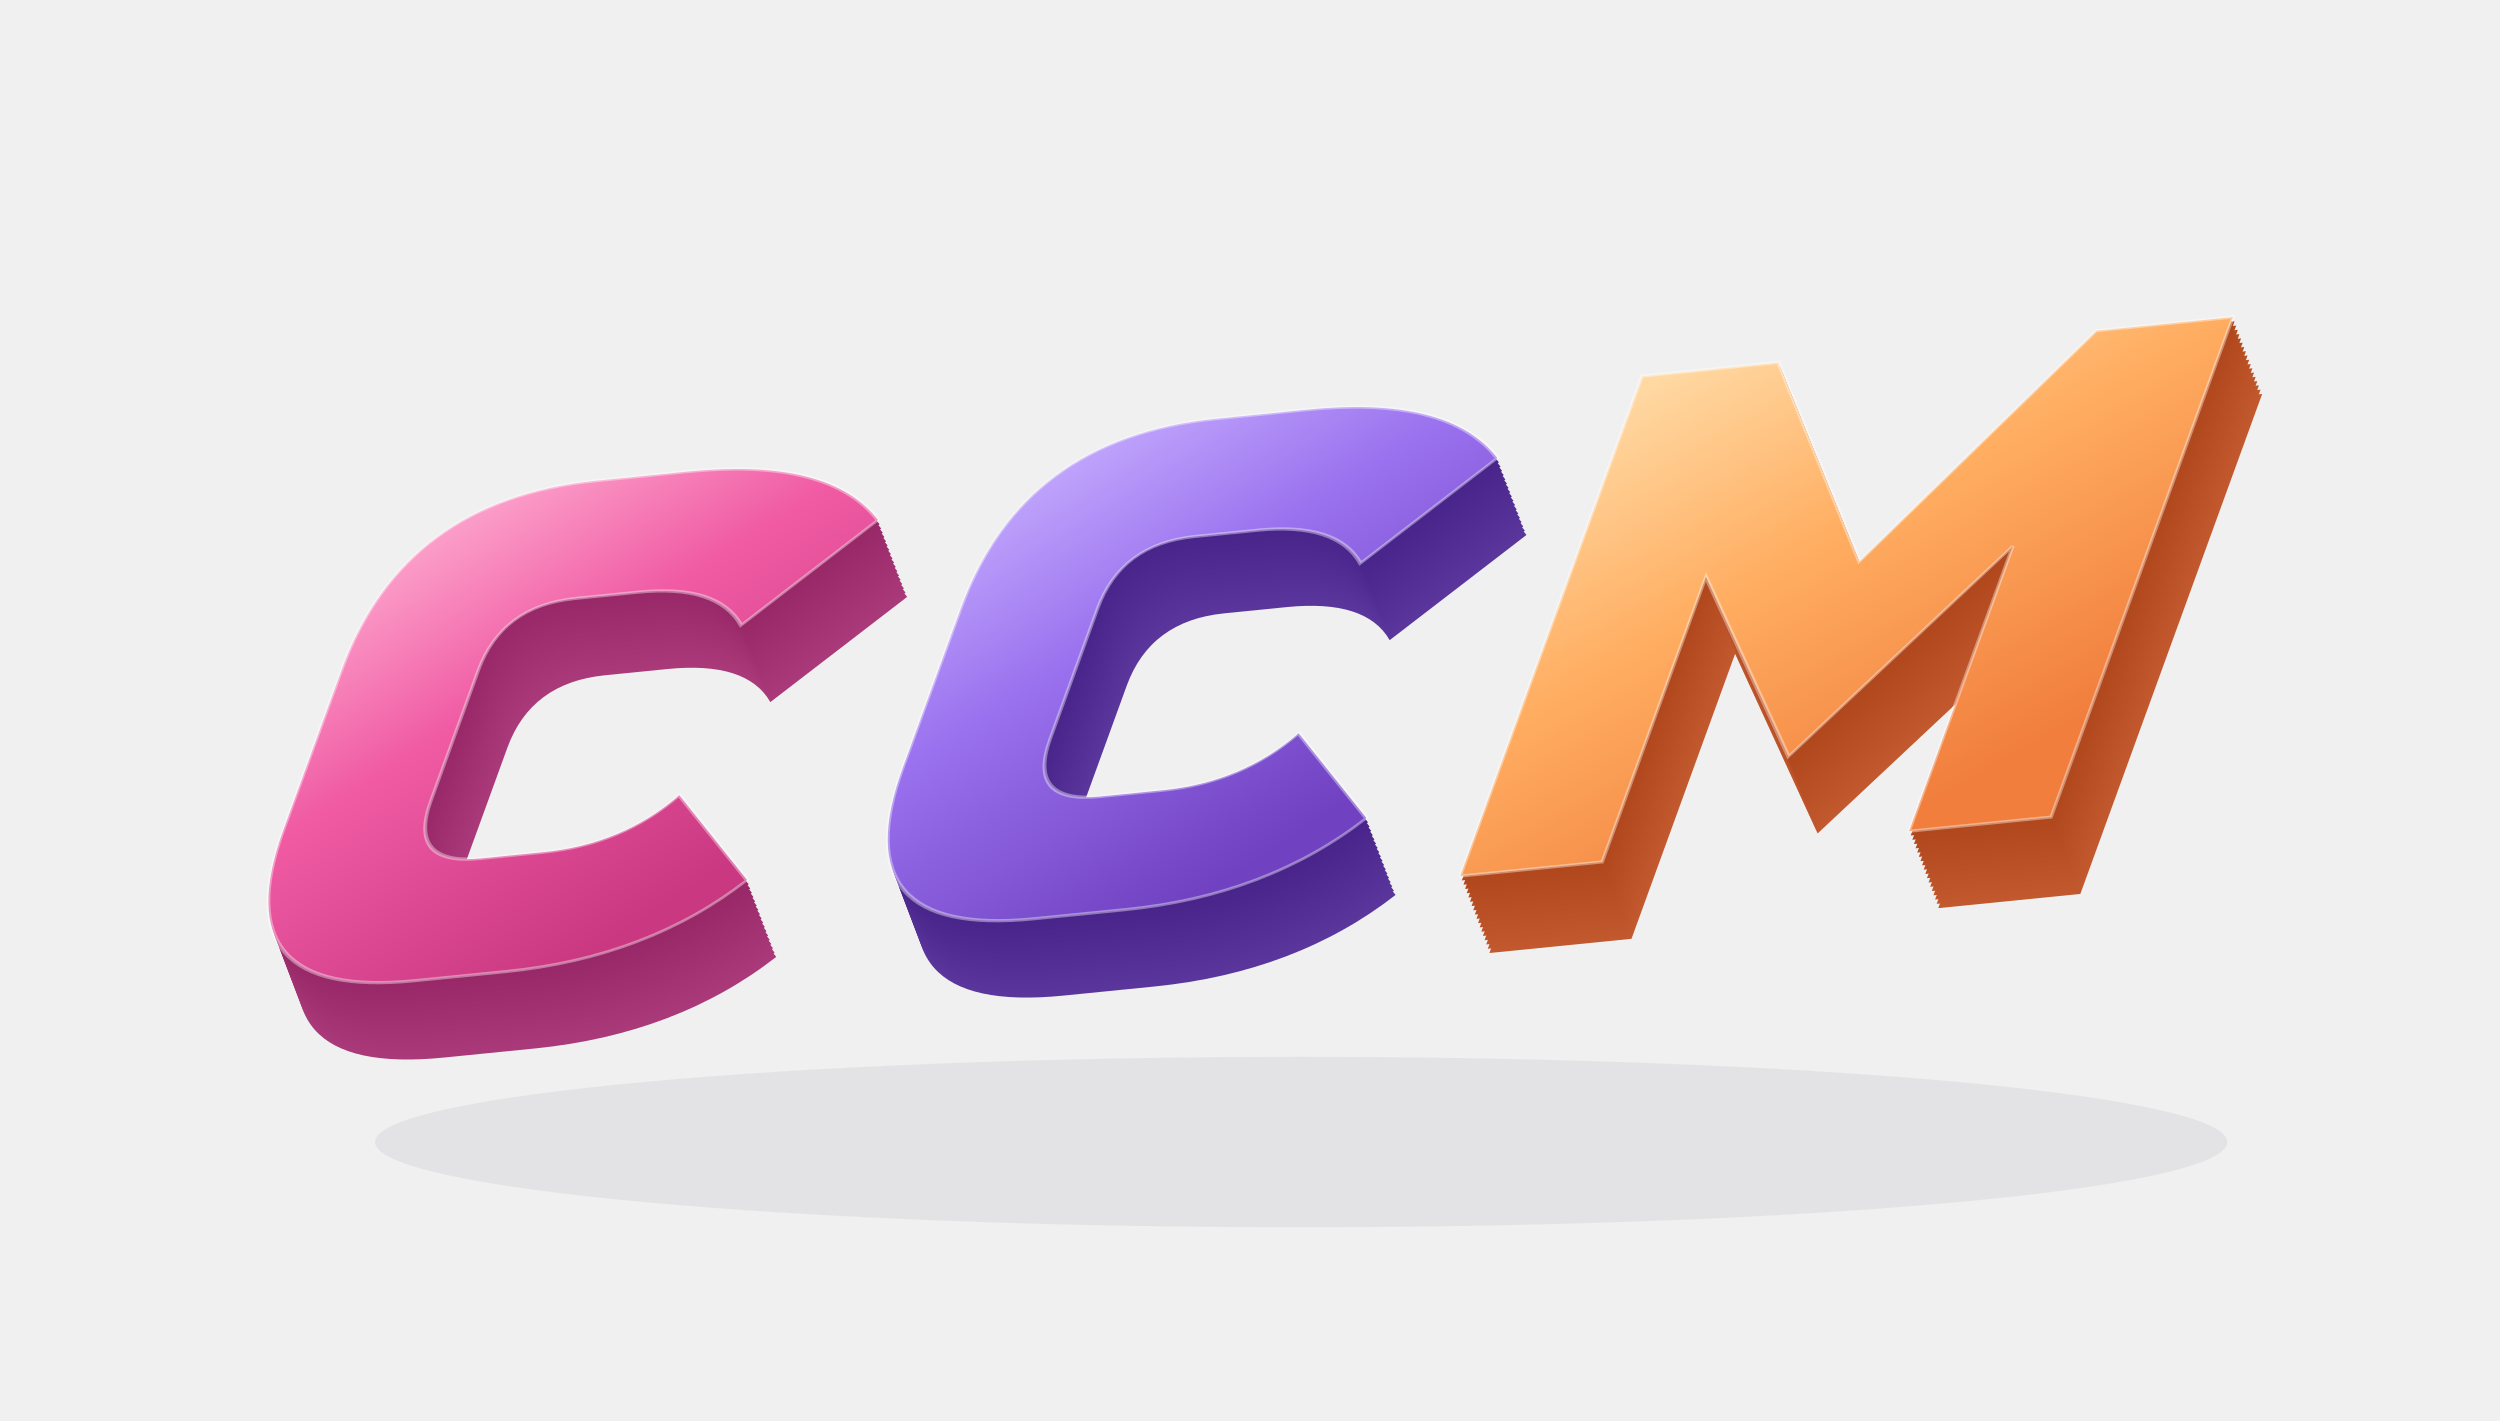
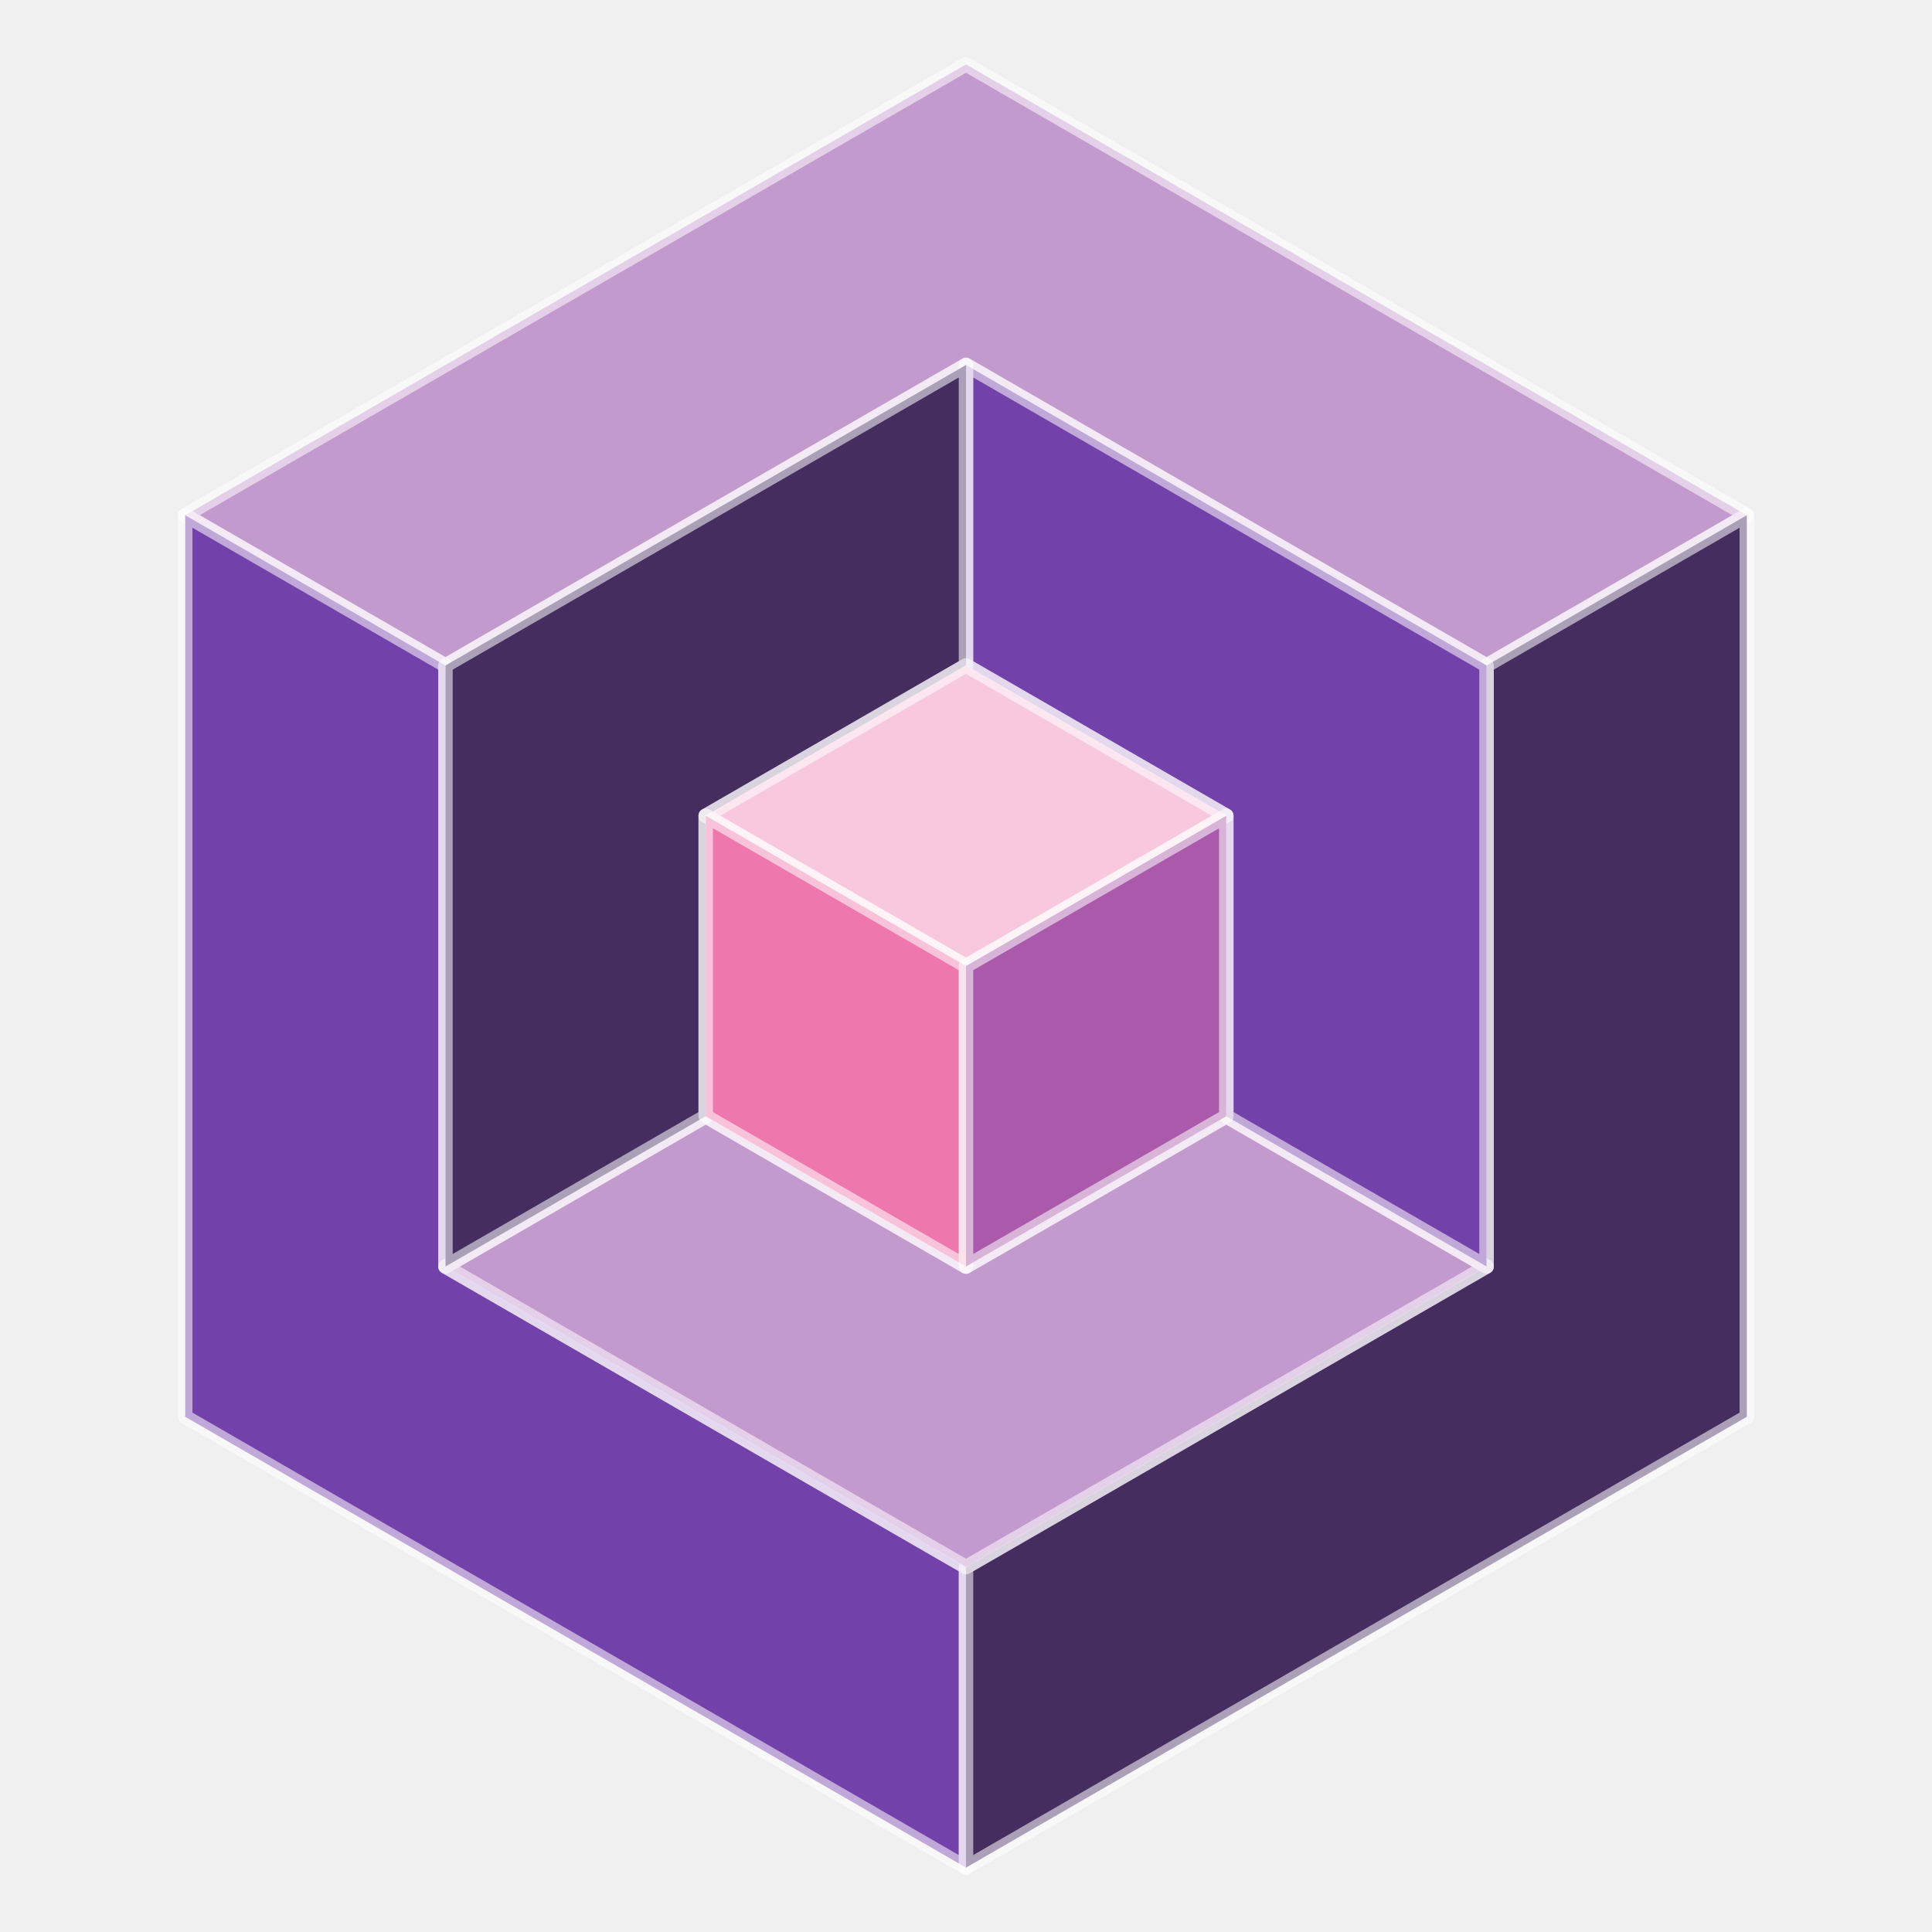
- <svg xmlns="http://www.w3.org/2000/svg" viewBox="0 0 440 250" role="img" aria-labelledby="ccm-logo-title ccm-logo-desc">
-   <defs>
-     <linearGradient id="ccm-pink" x1="0" y1="0" x2=".7" y2="1">
-       <stop stop-color="#ffb1d3" />
-       <stop offset=".45" stop-color="#f05ba4" />
-       <stop offset="1" stop-color="#c93881" />
-     </linearGradient>
-     <linearGradient id="ccm-purple" x1="0" y1="0" x2=".7" y2="1">
-       <stop stop-color="#c9b1ff" />
-       <stop offset=".45" stop-color="#9970ee" />
-       <stop offset="1" stop-color="#7041c1" />
-     </linearGradient>
-     <linearGradient id="ccm-orange" x1="0" y1="0" x2=".7" y2="1">
-       <stop stop-color="#ffdaa5" />
-       <stop offset=".45" stop-color="#ffae62" />
-       <stop offset="1" stop-color="#f17e3d" />
-     </linearGradient>
-   </defs>
-   <ellipse cx="229" cy="201" rx="163" ry="15" fill="#33204f" opacity=".07" />
-   <g transform="matrix(1 -.10 -.32 .88 71 88)">
-     <g transform="translate(0 0)">
-       <path d="M88 14 Q75 0 50 0 H34 Q0 0 0 34 V66 Q0 100 34 100 H50 Q75 100 88 86 L70 67 Q63 76 49 76 H38 Q25 76 25 63 V37 Q25 24 38 24 H49 Q63 24 70 33 Z" transform="translate(10.44 16.56)" fill="#a93979" />
-       <path d="M88 14 Q75 0 50 0 H34 Q0 0 0 34 V66 Q0 100 34 100 H50 Q75 100 88 86 L70 67 Q63 76 49 76 H38 Q25 76 25 63 V37 Q25 24 38 24 H49 Q63 24 70 33 Z" transform="translate(9.86 15.64)" fill="#a83878" />
-       <path d="M88 14 Q75 0 50 0 H34 Q0 0 0 34 V66 Q0 100 34 100 H50 Q75 100 88 86 L70 67 Q63 76 49 76 H38 Q25 76 25 63 V37 Q25 24 38 24 H49 Q63 24 70 33 Z" transform="translate(9.28 14.72)" fill="#a73777" />
-       <path d="M88 14 Q75 0 50 0 H34 Q0 0 0 34 V66 Q0 100 34 100 H50 Q75 100 88 86 L70 67 Q63 76 49 76 H38 Q25 76 25 63 V37 Q25 24 38 24 H49 Q63 24 70 33 Z" transform="translate(8.70 13.80)" fill="#a63676" />
-       <path d="M88 14 Q75 0 50 0 H34 Q0 0 0 34 V66 Q0 100 34 100 H50 Q75 100 88 86 L70 67 Q63 76 49 76 H38 Q25 76 25 63 V37 Q25 24 38 24 H49 Q63 24 70 33 Z" transform="translate(8.12 12.88)" fill="#a53575" />
-       <path d="M88 14 Q75 0 50 0 H34 Q0 0 0 34 V66 Q0 100 34 100 H50 Q75 100 88 86 L70 67 Q63 76 49 76 H38 Q25 76 25 63 V37 Q25 24 38 24 H49 Q63 24 70 33 Z" transform="translate(7.54 11.96)" fill="#a43474" />
-       <path d="M88 14 Q75 0 50 0 H34 Q0 0 0 34 V66 Q0 100 34 100 H50 Q75 100 88 86 L70 67 Q63 76 49 76 H38 Q25 76 25 63 V37 Q25 24 38 24 H49 Q63 24 70 33 Z" transform="translate(6.96 11.04)" fill="#a33373" />
-       <path d="M88 14 Q75 0 50 0 H34 Q0 0 0 34 V66 Q0 100 34 100 H50 Q75 100 88 86 L70 67 Q63 76 49 76 H38 Q25 76 25 63 V37 Q25 24 38 24 H49 Q63 24 70 33 Z" transform="translate(6.38 10.12)" fill="#a23272" />
-       <path d="M88 14 Q75 0 50 0 H34 Q0 0 0 34 V66 Q0 100 34 100 H50 Q75 100 88 86 L70 67 Q63 76 49 76 H38 Q25 76 25 63 V37 Q25 24 38 24 H49 Q63 24 70 33 Z" transform="translate(5.80 9.20)" fill="#a13171" />
-       <path d="M88 14 Q75 0 50 0 H34 Q0 0 0 34 V66 Q0 100 34 100 H50 Q75 100 88 86 L70 67 Q63 76 49 76 H38 Q25 76 25 63 V37 Q25 24 38 24 H49 Q63 24 70 33 Z" transform="translate(5.22 8.28)" fill="#a03070" />
-       <path d="M88 14 Q75 0 50 0 H34 Q0 0 0 34 V66 Q0 100 34 100 H50 Q75 100 88 86 L70 67 Q63 76 49 76 H38 Q25 76 25 63 V37 Q25 24 38 24 H49 Q63 24 70 33 Z" transform="translate(4.64 7.36)" fill="#9f2f6f" />
-       <path d="M88 14 Q75 0 50 0 H34 Q0 0 0 34 V66 Q0 100 34 100 H50 Q75 100 88 86 L70 67 Q63 76 49 76 H38 Q25 76 25 63 V37 Q25 24 38 24 H49 Q63 24 70 33 Z" transform="translate(4.06 6.44)" fill="#9e2e6e" />
-       <path d="M88 14 Q75 0 50 0 H34 Q0 0 0 34 V66 Q0 100 34 100 H50 Q75 100 88 86 L70 67 Q63 76 49 76 H38 Q25 76 25 63 V37 Q25 24 38 24 H49 Q63 24 70 33 Z" transform="translate(3.48 5.52)" fill="#9d2d6d" />
-       <path d="M88 14 Q75 0 50 0 H34 Q0 0 0 34 V66 Q0 100 34 100 H50 Q75 100 88 86 L70 67 Q63 76 49 76 H38 Q25 76 25 63 V37 Q25 24 38 24 H49 Q63 24 70 33 Z" transform="translate(2.90 4.60)" fill="#9c2c6c" />
-       <path d="M88 14 Q75 0 50 0 H34 Q0 0 0 34 V66 Q0 100 34 100 H50 Q75 100 88 86 L70 67 Q63 76 49 76 H38 Q25 76 25 63 V37 Q25 24 38 24 H49 Q63 24 70 33 Z" transform="translate(2.32 3.68)" fill="#9b2b6b" />
-       <path d="M88 14 Q75 0 50 0 H34 Q0 0 0 34 V66 Q0 100 34 100 H50 Q75 100 88 86 L70 67 Q63 76 49 76 H38 Q25 76 25 63 V37 Q25 24 38 24 H49 Q63 24 70 33 Z" transform="translate(1.74 2.76)" fill="#9a2a6a" />
-       <path d="M88 14 Q75 0 50 0 H34 Q0 0 0 34 V66 Q0 100 34 100 H50 Q75 100 88 86 L70 67 Q63 76 49 76 H38 Q25 76 25 63 V37 Q25 24 38 24 H49 Q63 24 70 33 Z" transform="translate(1.16 1.84)" fill="#992969" />
-       <path d="M88 14 Q75 0 50 0 H34 Q0 0 0 34 V66 Q0 100 34 100 H50 Q75 100 88 86 L70 67 Q63 76 49 76 H38 Q25 76 25 63 V37 Q25 24 38 24 H49 Q63 24 70 33 Z" transform="translate(0.58 0.92)" fill="#982868" />
-       <path d="M88 14 Q75 0 50 0 H34 Q0 0 0 34 V66 Q0 100 34 100 H50 Q75 100 88 86 L70 67 Q63 76 49 76 H38 Q25 76 25 63 V37 Q25 24 38 24 H49 Q63 24 70 33 Z" fill="url(#ccm-pink)" stroke="#fff" stroke-opacity=".38" stroke-width=".65" />
-     </g>
-     <g transform="translate(109 0)">
-       <path d="M88 14 Q75 0 50 0 H34 Q0 0 0 34 V66 Q0 100 34 100 H50 Q75 100 88 86 L70 67 Q63 76 49 76 H38 Q25 76 25 63 V37 Q25 24 38 24 H49 Q63 24 70 33 Z" transform="translate(10.44 16.56)" fill="#5a369c" />
-       <path d="M88 14 Q75 0 50 0 H34 Q0 0 0 34 V66 Q0 100 34 100 H50 Q75 100 88 86 L70 67 Q63 76 49 76 H38 Q25 76 25 63 V37 Q25 24 38 24 H49 Q63 24 70 33 Z" transform="translate(9.86 15.64)" fill="#59359b" />
-       <path d="M88 14 Q75 0 50 0 H34 Q0 0 0 34 V66 Q0 100 34 100 H50 Q75 100 88 86 L70 67 Q63 76 49 76 H38 Q25 76 25 63 V37 Q25 24 38 24 H49 Q63 24 70 33 Z" transform="translate(9.28 14.72)" fill="#58349a" />
-       <path d="M88 14 Q75 0 50 0 H34 Q0 0 0 34 V66 Q0 100 34 100 H50 Q75 100 88 86 L70 67 Q63 76 49 76 H38 Q25 76 25 63 V37 Q25 24 38 24 H49 Q63 24 70 33 Z" transform="translate(8.70 13.80)" fill="#573399" />
-       <path d="M88 14 Q75 0 50 0 H34 Q0 0 0 34 V66 Q0 100 34 100 H50 Q75 100 88 86 L70 67 Q63 76 49 76 H38 Q25 76 25 63 V37 Q25 24 38 24 H49 Q63 24 70 33 Z" transform="translate(8.12 12.88)" fill="#563298" />
-       <path d="M88 14 Q75 0 50 0 H34 Q0 0 0 34 V66 Q0 100 34 100 H50 Q75 100 88 86 L70 67 Q63 76 49 76 H38 Q25 76 25 63 V37 Q25 24 38 24 H49 Q63 24 70 33 Z" transform="translate(7.54 11.96)" fill="#553197" />
-       <path d="M88 14 Q75 0 50 0 H34 Q0 0 0 34 V66 Q0 100 34 100 H50 Q75 100 88 86 L70 67 Q63 76 49 76 H38 Q25 76 25 63 V37 Q25 24 38 24 H49 Q63 24 70 33 Z" transform="translate(6.96 11.04)" fill="#543096" />
-       <path d="M88 14 Q75 0 50 0 H34 Q0 0 0 34 V66 Q0 100 34 100 H50 Q75 100 88 86 L70 67 Q63 76 49 76 H38 Q25 76 25 63 V37 Q25 24 38 24 H49 Q63 24 70 33 Z" transform="translate(6.38 10.12)" fill="#532f95" />
-       <path d="M88 14 Q75 0 50 0 H34 Q0 0 0 34 V66 Q0 100 34 100 H50 Q75 100 88 86 L70 67 Q63 76 49 76 H38 Q25 76 25 63 V37 Q25 24 38 24 H49 Q63 24 70 33 Z" transform="translate(5.80 9.20)" fill="#522e94" />
-       <path d="M88 14 Q75 0 50 0 H34 Q0 0 0 34 V66 Q0 100 34 100 H50 Q75 100 88 86 L70 67 Q63 76 49 76 H38 Q25 76 25 63 V37 Q25 24 38 24 H49 Q63 24 70 33 Z" transform="translate(5.22 8.28)" fill="#512d93" />
-       <path d="M88 14 Q75 0 50 0 H34 Q0 0 0 34 V66 Q0 100 34 100 H50 Q75 100 88 86 L70 67 Q63 76 49 76 H38 Q25 76 25 63 V37 Q25 24 38 24 H49 Q63 24 70 33 Z" transform="translate(4.64 7.36)" fill="#502c92" />
-       <path d="M88 14 Q75 0 50 0 H34 Q0 0 0 34 V66 Q0 100 34 100 H50 Q75 100 88 86 L70 67 Q63 76 49 76 H38 Q25 76 25 63 V37 Q25 24 38 24 H49 Q63 24 70 33 Z" transform="translate(4.06 6.44)" fill="#4f2b91" />
-       <path d="M88 14 Q75 0 50 0 H34 Q0 0 0 34 V66 Q0 100 34 100 H50 Q75 100 88 86 L70 67 Q63 76 49 76 H38 Q25 76 25 63 V37 Q25 24 38 24 H49 Q63 24 70 33 Z" transform="translate(3.48 5.52)" fill="#4e2a90" />
-       <path d="M88 14 Q75 0 50 0 H34 Q0 0 0 34 V66 Q0 100 34 100 H50 Q75 100 88 86 L70 67 Q63 76 49 76 H38 Q25 76 25 63 V37 Q25 24 38 24 H49 Q63 24 70 33 Z" transform="translate(2.90 4.60)" fill="#4d298f" />
-       <path d="M88 14 Q75 0 50 0 H34 Q0 0 0 34 V66 Q0 100 34 100 H50 Q75 100 88 86 L70 67 Q63 76 49 76 H38 Q25 76 25 63 V37 Q25 24 38 24 H49 Q63 24 70 33 Z" transform="translate(2.32 3.68)" fill="#4c288e" />
-       <path d="M88 14 Q75 0 50 0 H34 Q0 0 0 34 V66 Q0 100 34 100 H50 Q75 100 88 86 L70 67 Q63 76 49 76 H38 Q25 76 25 63 V37 Q25 24 38 24 H49 Q63 24 70 33 Z" transform="translate(1.74 2.76)" fill="#4b278d" />
-       <path d="M88 14 Q75 0 50 0 H34 Q0 0 0 34 V66 Q0 100 34 100 H50 Q75 100 88 86 L70 67 Q63 76 49 76 H38 Q25 76 25 63 V37 Q25 24 38 24 H49 Q63 24 70 33 Z" transform="translate(1.16 1.84)" fill="#4a268c" />
-       <path d="M88 14 Q75 0 50 0 H34 Q0 0 0 34 V66 Q0 100 34 100 H50 Q75 100 88 86 L70 67 Q63 76 49 76 H38 Q25 76 25 63 V37 Q25 24 38 24 H49 Q63 24 70 33 Z" transform="translate(0.58 0.92)" fill="#49258b" />
-       <path d="M88 14 Q75 0 50 0 H34 Q0 0 0 34 V66 Q0 100 34 100 H50 Q75 100 88 86 L70 67 Q63 76 49 76 H38 Q25 76 25 63 V37 Q25 24 38 24 H49 Q63 24 70 33 Z" fill="url(#ccm-purple)" stroke="#fff" stroke-opacity=".38" stroke-width=".65" />
-     </g>
-     <g transform="translate(218 0)">
-       <path d="M0 100 V0 H24 L52 43 80 0 H104 V100 H79 V43 L52 82 25 43 V100 Z" transform="translate(10.44 16.56)" fill="#c2582d" />
-       <path d="M0 100 V0 H24 L52 43 80 0 H104 V100 H79 V43 L52 82 25 43 V100 Z" transform="translate(9.86 15.64)" fill="#c1572c" />
-       <path d="M0 100 V0 H24 L52 43 80 0 H104 V100 H79 V43 L52 82 25 43 V100 Z" transform="translate(9.28 14.72)" fill="#c0562b" />
-       <path d="M0 100 V0 H24 L52 43 80 0 H104 V100 H79 V43 L52 82 25 43 V100 Z" transform="translate(8.70 13.80)" fill="#bf552a" />
-       <path d="M0 100 V0 H24 L52 43 80 0 H104 V100 H79 V43 L52 82 25 43 V100 Z" transform="translate(8.12 12.88)" fill="#be5429" />
-       <path d="M0 100 V0 H24 L52 43 80 0 H104 V100 H79 V43 L52 82 25 43 V100 Z" transform="translate(7.54 11.96)" fill="#bd5328" />
-       <path d="M0 100 V0 H24 L52 43 80 0 H104 V100 H79 V43 L52 82 25 43 V100 Z" transform="translate(6.96 11.04)" fill="#bc5227" />
-       <path d="M0 100 V0 H24 L52 43 80 0 H104 V100 H79 V43 L52 82 25 43 V100 Z" transform="translate(6.38 10.12)" fill="#bb5126" />
-       <path d="M0 100 V0 H24 L52 43 80 0 H104 V100 H79 V43 L52 82 25 43 V100 Z" transform="translate(5.80 9.20)" fill="#ba5025" />
-       <path d="M0 100 V0 H24 L52 43 80 0 H104 V100 H79 V43 L52 82 25 43 V100 Z" transform="translate(5.22 8.28)" fill="#b94f24" />
-       <path d="M0 100 V0 H24 L52 43 80 0 H104 V100 H79 V43 L52 82 25 43 V100 Z" transform="translate(4.64 7.36)" fill="#b84e23" />
-       <path d="M0 100 V0 H24 L52 43 80 0 H104 V100 H79 V43 L52 82 25 43 V100 Z" transform="translate(4.06 6.44)" fill="#b74d22" />
-       <path d="M0 100 V0 H24 L52 43 80 0 H104 V100 H79 V43 L52 82 25 43 V100 Z" transform="translate(3.48 5.52)" fill="#b64c21" />
-       <path d="M0 100 V0 H24 L52 43 80 0 H104 V100 H79 V43 L52 82 25 43 V100 Z" transform="translate(2.90 4.60)" fill="#b54b20" />
-       <path d="M0 100 V0 H24 L52 43 80 0 H104 V100 H79 V43 L52 82 25 43 V100 Z" transform="translate(2.32 3.68)" fill="#b44a1f" />
-       <path d="M0 100 V0 H24 L52 43 80 0 H104 V100 H79 V43 L52 82 25 43 V100 Z" transform="translate(1.74 2.76)" fill="#b3491e" />
-       <path d="M0 100 V0 H24 L52 43 80 0 H104 V100 H79 V43 L52 82 25 43 V100 Z" transform="translate(1.16 1.84)" fill="#b2481d" />
-       <path d="M0 100 V0 H24 L52 43 80 0 H104 V100 H79 V43 L52 82 25 43 V100 Z" transform="translate(0.58 0.92)" fill="#b1471c" />
-       <path d="M0 100 V0 H24 L52 43 80 0 H104 V100 H79 V43 L52 82 25 43 V100 Z" fill="url(#ccm-orange)" stroke="#fff" stroke-opacity=".38" stroke-width=".65" />
-     </g>
+ <svg xmlns="http://www.w3.org/2000/svg" viewBox="0 0 120 120" role="img" aria-labelledby="ccm-logo-title ccm-logo-desc">
+   <g stroke="#ffffff" stroke-width="0.9" stroke-linejoin="round" stroke-opacity="0.55">
+     <polygon points="60.000,4.000 108.497,32.000 92.332,41.333 60.000,22.667 27.668,41.333 11.503,32.000" fill="#c39ace" />
+     <polygon points="11.503,88.000 60.000,116.000 60.000,97.333 27.668,78.667 27.668,41.333 11.503,32.000" fill="#7341aa" />
+     <polygon points="108.497,88.000 60.000,116.000 60.000,97.333 92.332,78.667 92.332,41.333 108.497,32.000" fill="#452d60" />
+     <polygon points="76.166,69.333 92.332,78.667 60.000,97.333 27.668,78.667 43.834,69.333 60.000,78.667" fill="#c39ace" />
+     <polygon points="76.166,69.333 92.332,78.667 92.332,41.333 60.000,22.667 60.000,41.333 76.166,50.667" fill="#7341aa" />
+     <polygon points="43.834,69.333 27.668,78.667 27.668,41.333 60.000,22.667 60.000,41.333 43.834,50.667" fill="#452d60" />
+     <polygon points="60.000,41.333 76.166,50.667 60.000,60.000 43.834,50.667" fill="#f8c9de" />
+     <polygon points="43.834,69.333 60.000,78.667 60.000,60.000 43.834,50.667" fill="#ee77ad" />
+     <polygon points="76.166,69.333 60.000,78.667 60.000,60.000 76.166,50.667" fill="#aa59ab" />
  </g>
</svg>
